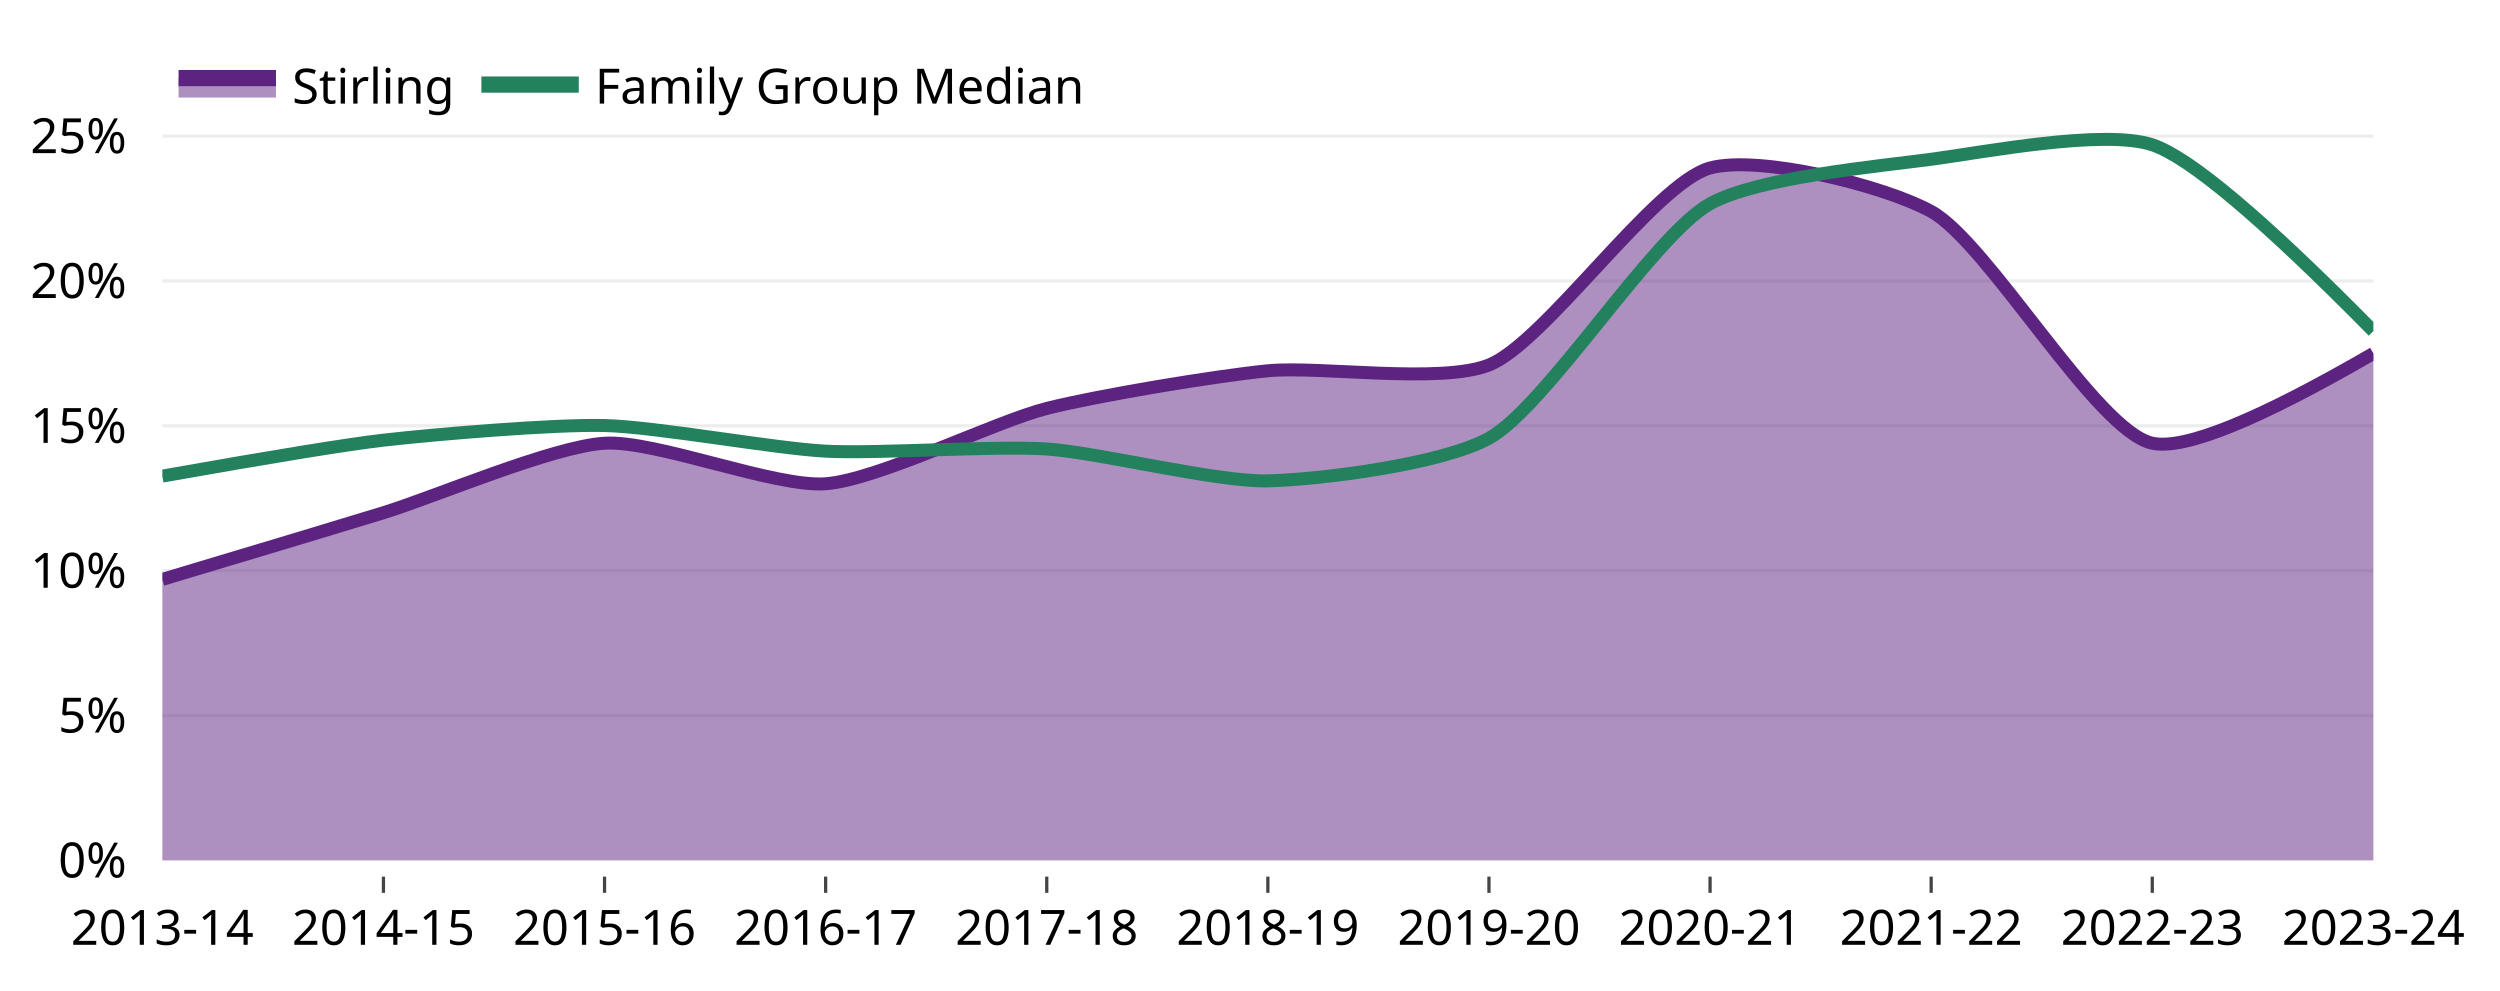
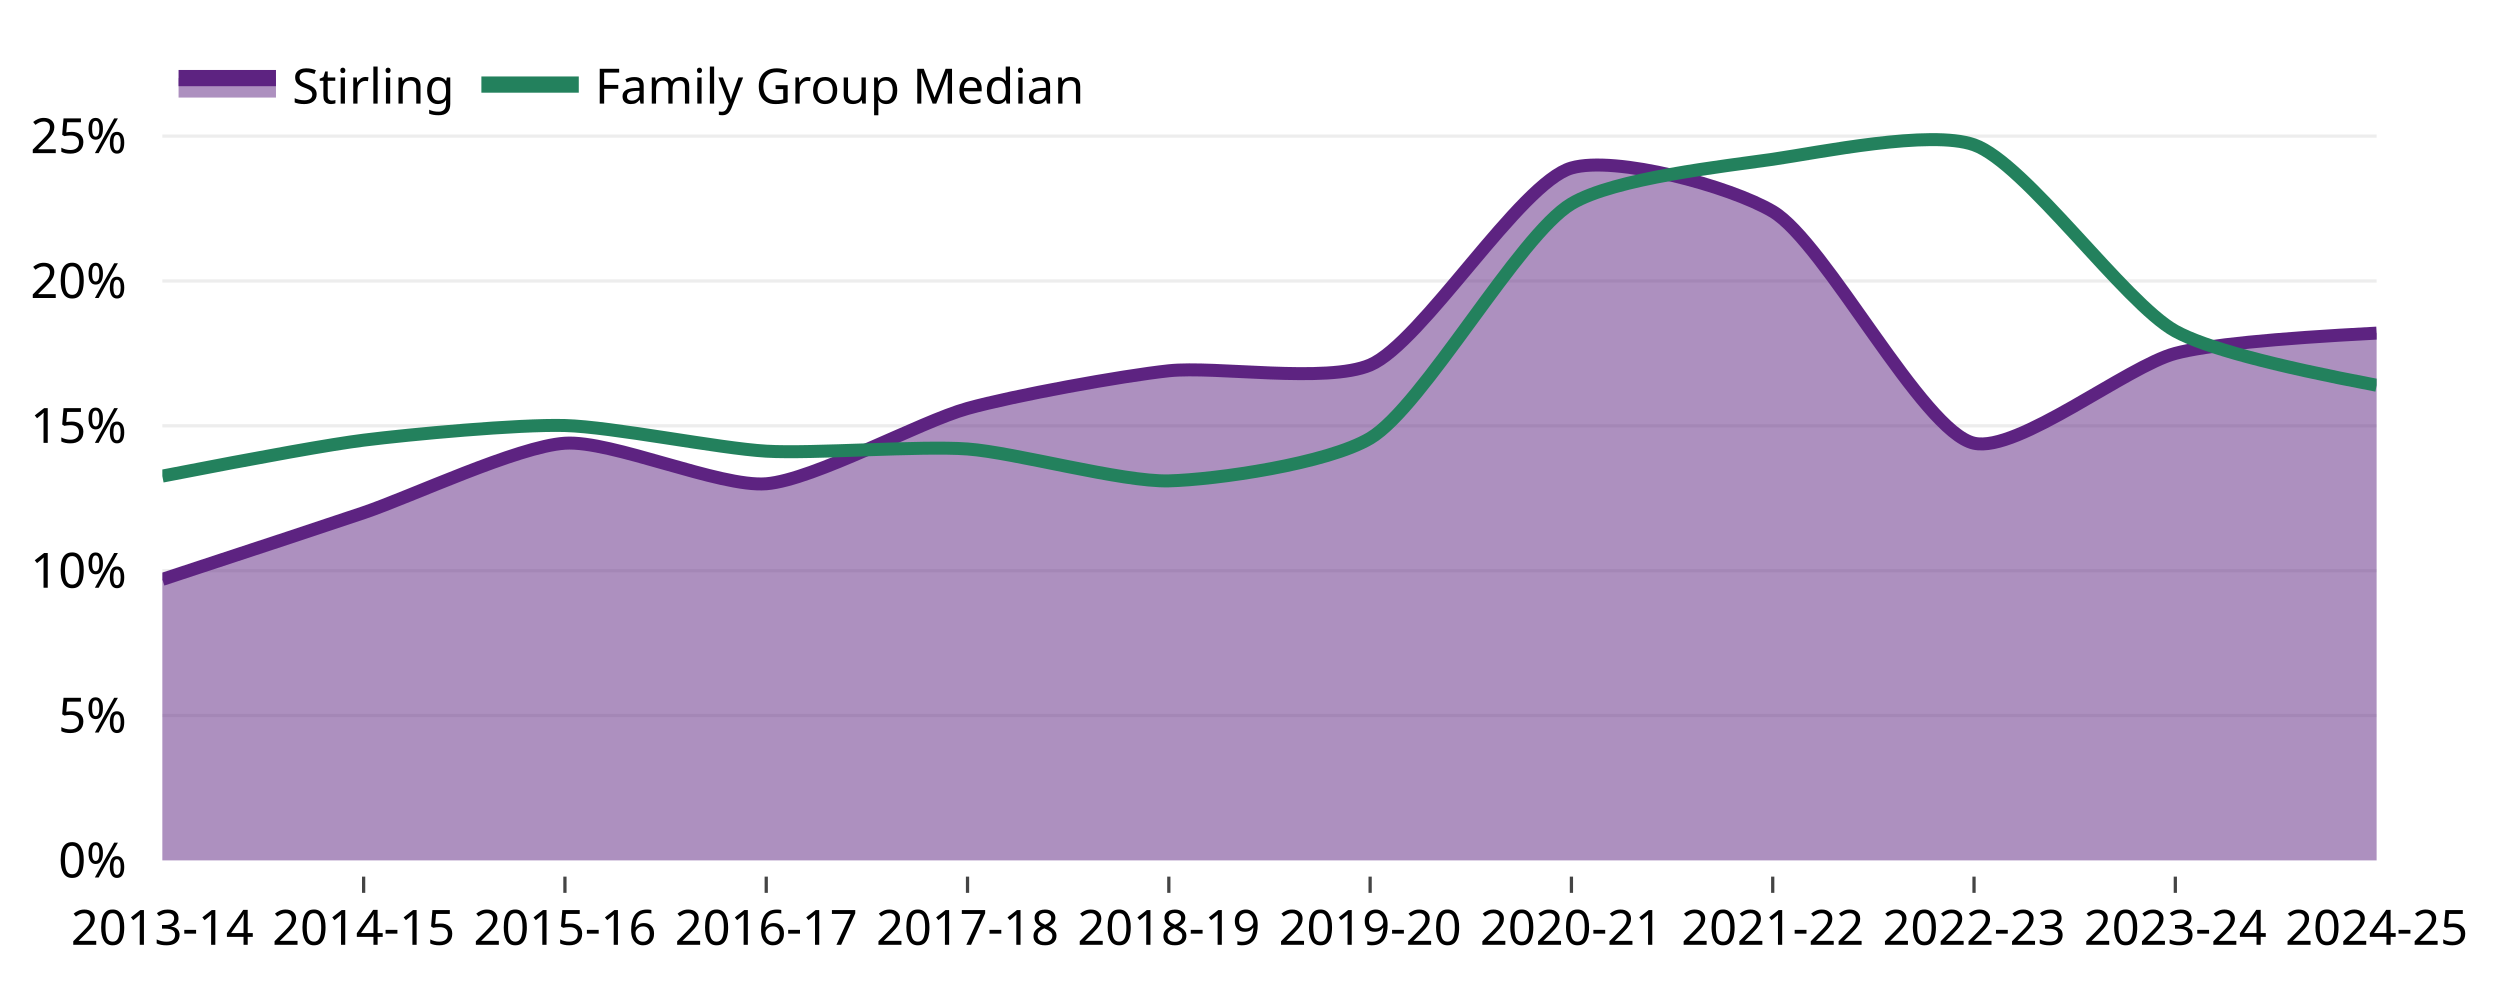
<svg xmlns="http://www.w3.org/2000/svg" class="main-svg" width="770" height="305" style="" viewBox="0 0 770 305">
  <rect x="0" y="0" width="770" height="305" style="fill: rgb(255, 255, 255); fill-opacity: 1;" />
-   <defs id="defs-407a7f">
+   <defs id="defs-812176">
    <g class="clips">
-       <clipPath id="clip407a7fxyplot" class="plotclip">
-         <rect width="681" height="232" />
-       </clipPath>
-       <clipPath class="axesclip" id="clip407a7fx">
-         <rect x="50" y="0" width="681" height="305" />
-       </clipPath>
-       <clipPath class="axesclip" id="clip407a7fy">
+       <clipPath id="clip812176xyplot" class="plotclip">
+         <rect width="682" height="232" />
+       </clipPath>
+       <clipPath class="axesclip" id="clip812176x">
+         <rect x="50" y="0" width="682" height="305" />
+       </clipPath>
+       <clipPath class="axesclip" id="clip812176y">
        <rect x="0" y="33" width="770" height="232" />
      </clipPath>
-       <clipPath class="axesclip" id="clip407a7fxy">
-         <rect x="50" y="33" width="681" height="232" />
+       <clipPath class="axesclip" id="clip812176xy">
+         <rect x="50" y="33" width="682" height="232" />
      </clipPath>
    </g>
    <g class="gradients" />
    <g class="patterns" />
  </defs>
  <g class="bglayer">
-     <rect class="bg" x="40" y="23" width="701" height="252" style="fill: rgb(0, 0, 0); fill-opacity: 0; stroke-width: 0;" />
+     <rect class="bg" x="40" y="23" width="702" height="252" style="fill: rgb(0, 0, 0); fill-opacity: 0; stroke-width: 0;" />
  </g>
  <g class="layer-below">
    <g class="imagelayer" />
    <g class="shapelayer" />
  </g>
  <g class="cartesianlayer">
    <g class="subplot xy">
      <g class="layer-subplot">
        <g class="shapelayer" />
        <g class="imagelayer" />
      </g>
      <g class="minor-gridlayer">
        <g class="x" />
        <g class="y" />
      </g>
      <g class="gridlayer">
        <g class="x">
-           <path class="xgrid crisp" transform="translate(118.1,0)" d="M0,33v232" style="stroke: rgb(255, 255, 255); stroke-opacity: 1; stroke-width: 1px;" />
-           <path class="xgrid crisp" transform="translate(186.2,0)" d="M0,33v232" style="stroke: rgb(255, 255, 255); stroke-opacity: 1; stroke-width: 1px;" />
-           <path class="xgrid crisp" transform="translate(254.3,0)" d="M0,33v232" style="stroke: rgb(255, 255, 255); stroke-opacity: 1; stroke-width: 1px;" />
-           <path class="xgrid crisp" transform="translate(322.4,0)" d="M0,33v232" style="stroke: rgb(255, 255, 255); stroke-opacity: 1; stroke-width: 1px;" />
-           <path class="xgrid crisp" transform="translate(390.5,0)" d="M0,33v232" style="stroke: rgb(255, 255, 255); stroke-opacity: 1; stroke-width: 1px;" />
-           <path class="xgrid crisp" transform="translate(458.6,0)" d="M0,33v232" style="stroke: rgb(255, 255, 255); stroke-opacity: 1; stroke-width: 1px;" />
-           <path class="xgrid crisp" transform="translate(526.7,0)" d="M0,33v232" style="stroke: rgb(255, 255, 255); stroke-opacity: 1; stroke-width: 1px;" />
-           <path class="xgrid crisp" transform="translate(594.8,0)" d="M0,33v232" style="stroke: rgb(255, 255, 255); stroke-opacity: 1; stroke-width: 1px;" />
-           <path class="xgrid crisp" transform="translate(662.9,0)" d="M0,33v232" style="stroke: rgb(255, 255, 255); stroke-opacity: 1; stroke-width: 1px;" />
+           <path class="xgrid crisp" transform="translate(112,0)" d="M0,33v232" style="stroke: rgb(255, 255, 255); stroke-opacity: 1; stroke-width: 1px;" />
+           <path class="xgrid crisp" transform="translate(174,0)" d="M0,33v232" style="stroke: rgb(255, 255, 255); stroke-opacity: 1; stroke-width: 1px;" />
+           <path class="xgrid crisp" transform="translate(236,0)" d="M0,33v232" style="stroke: rgb(255, 255, 255); stroke-opacity: 1; stroke-width: 1px;" />
+           <path class="xgrid crisp" transform="translate(298,0)" d="M0,33v232" style="stroke: rgb(255, 255, 255); stroke-opacity: 1; stroke-width: 1px;" />
+           <path class="xgrid crisp" transform="translate(360,0)" d="M0,33v232" style="stroke: rgb(255, 255, 255); stroke-opacity: 1; stroke-width: 1px;" />
+           <path class="xgrid crisp" transform="translate(422,0)" d="M0,33v232" style="stroke: rgb(255, 255, 255); stroke-opacity: 1; stroke-width: 1px;" />
+           <path class="xgrid crisp" transform="translate(484,0)" d="M0,33v232" style="stroke: rgb(255, 255, 255); stroke-opacity: 1; stroke-width: 1px;" />
+           <path class="xgrid crisp" transform="translate(546,0)" d="M0,33v232" style="stroke: rgb(255, 255, 255); stroke-opacity: 1; stroke-width: 1px;" />
+           <path class="xgrid crisp" transform="translate(608,0)" d="M0,33v232" style="stroke: rgb(255, 255, 255); stroke-opacity: 1; stroke-width: 1px;" />
+           <path class="xgrid crisp" transform="translate(670,0)" d="M0,33v232" style="stroke: rgb(255, 255, 255); stroke-opacity: 1; stroke-width: 1px;" />
        </g>
        <g class="y">
-           <path class="ygrid crisp" transform="translate(0,220.38)" d="M50,0h681" style="stroke: rgb(237, 237, 237); stroke-opacity: 1; stroke-width: 1px;" />
-           <path class="ygrid crisp" transform="translate(0,175.77)" d="M50,0h681" style="stroke: rgb(237, 237, 237); stroke-opacity: 1; stroke-width: 1px;" />
-           <path class="ygrid crisp" transform="translate(0,131.15)" d="M50,0h681" style="stroke: rgb(237, 237, 237); stroke-opacity: 1; stroke-width: 1px;" />
-           <path class="ygrid crisp" transform="translate(0,86.54)" d="M50,0h681" style="stroke: rgb(237, 237, 237); stroke-opacity: 1; stroke-width: 1px;" />
-           <path class="ygrid crisp" transform="translate(0,41.92)" d="M50,0h681" style="stroke: rgb(237, 237, 237); stroke-opacity: 1; stroke-width: 1px;" />
+           <path class="ygrid crisp" transform="translate(0,220.38)" d="M50,0h682" style="stroke: rgb(237, 237, 237); stroke-opacity: 1; stroke-width: 1px;" />
+           <path class="ygrid crisp" transform="translate(0,175.77)" d="M50,0h682" style="stroke: rgb(237, 237, 237); stroke-opacity: 1; stroke-width: 1px;" />
+           <path class="ygrid crisp" transform="translate(0,131.15)" d="M50,0h682" style="stroke: rgb(237, 237, 237); stroke-opacity: 1; stroke-width: 1px;" />
+           <path class="ygrid crisp" transform="translate(0,86.54)" d="M50,0h682" style="stroke: rgb(237, 237, 237); stroke-opacity: 1; stroke-width: 1px;" />
+           <path class="ygrid crisp" transform="translate(0,41.92)" d="M50,0h682" style="stroke: rgb(237, 237, 237); stroke-opacity: 1; stroke-width: 1px;" />
        </g>
      </g>
      <g class="zerolinelayer">
-         <path class="yzl zl crisp" transform="translate(0,265)" d="M50,0h681" style="stroke: rgb(255, 255, 255); stroke-opacity: 1; stroke-width: 2px;" />
+         <path class="yzl zl crisp" transform="translate(0,265)" d="M50,0h682" style="stroke: rgb(255, 255, 255); stroke-opacity: 1; stroke-width: 2px;" />
+       </g>
+       <g class="layer-between">
+         <g class="shapelayer" />
+         <g class="imagelayer" />
      </g>
      <path class="xlines-below" />
      <path class="ylines-below" />
      <g class="overlines-below" />
      <g class="xaxislayer-below" />
      <g class="yaxislayer-below" />
      <g class="overaxes-below" />
-       <g class="plot" transform="translate(50,33)" clip-path="url(#clip407a7fxyplot)">
-         <g class="scatterlayer mlayer">
-           <g class="trace scatter traced4587c" style="stroke-miterlimit: 2;">
-             <g class="fills">
-               <g>
-                 <path class="js-fill" d="M681,232L0,232L0,145.45Q52.22,129.81 68.1,124.92C84,120.02 120.19,104.5 136.2,103.51C151.97,102.54 188.56,117.16 204.3,116C220.35,114.82 256.35,96.87 272.4,92.8C288.13,88.81 324.55,82.76 340.5,81.2C356.33,79.65 393.71,85.32 408.6,79.42C425.83,72.6 459.57,23.42 476.7,18.74C491.64,14.65 530.08,24.05 544.8,32.12C562.35,41.74 595.66,99.81 612.9,103.51Q627.78,106.71 681,75.85" style="fill: rgb(93, 35, 129); fill-opacity: 0.5; stroke-width: 0;" />
-               </g>
-             </g>
-             <g class="errorbars" />
-             <g class="lines">
-               <path class="js-line" d="M0,145.45Q52.22,129.81 68.1,124.92C84,120.02 120.19,104.5 136.2,103.51C151.97,102.54 188.56,117.16 204.3,116C220.35,114.82 256.35,96.87 272.4,92.8C288.13,88.81 324.55,82.76 340.5,81.2C356.33,79.65 393.71,85.32 408.6,79.42C425.83,72.6 459.57,23.42 476.7,18.74C491.64,14.65 530.08,24.05 544.8,32.12C562.35,41.74 595.66,99.81 612.9,103.51Q627.78,106.71 681,75.85" style="vector-effect: none; fill: none; stroke: rgb(93, 35, 129); stroke-opacity: 1; stroke-width: 4px; opacity: 1;" />
-             </g>
-             <g class="points" />
-             <g class="text" />
+       <g class="overplot">
+         <g class="xy" transform="translate(50,33)" clip-path="url(#clip812176xyplot)">
+           <g class="scatterlayer mlayer">
+             <g class="trace scatter trace0be81d" style="stroke-miterlimit: 2;">
+               <g class="fills">
+                 <g>
+                   <path class="js-fill" d="M682,232L0,232L0,145.45Q47.55,129.81 62,124.92C76.48,120.02 109.4,104.49 124,103.51C138.34,102.55 171.69,117.14 186,116C200.64,114.83 233.35,96.88 248,92.8C262.3,88.82 295.47,82.76 310,81.2C324.41,79.66 358.56,85.13 372,79.42C387.9,72.67 418.21,23.3 434,18.74C447.5,14.84 482.71,24.26 496,32.12C512.22,41.72 542.12,99.99 558,103.51C571.45,106.49 605.21,79.79 620,75.85Q634.17,72.08 682,69.6" style="fill: rgb(93, 35, 129); fill-opacity: 0.5; stroke-width: 0;" />
+                 </g>
+               </g>
+               <g class="errorbars" />
+               <g class="lines">
+                 <path class="js-line" d="M0,145.45Q47.55,129.81 62,124.92C76.48,120.02 109.4,104.49 124,103.51C138.34,102.55 171.69,117.14 186,116C200.64,114.83 233.35,96.88 248,92.8C262.3,88.82 295.47,82.76 310,81.2C324.41,79.66 358.56,85.13 372,79.42C387.9,72.67 418.21,23.3 434,18.74C447.5,14.84 482.71,24.26 496,32.12C512.22,41.72 542.12,99.99 558,103.51C571.45,106.49 605.21,79.79 620,75.85Q634.17,72.08 682,69.6" style="vector-effect: none; fill: none; stroke: rgb(93, 35, 129); stroke-opacity: 1; stroke-width: 4px; opacity: 1;" />
+               </g>
+               <g class="points" />
+               <g class="text" />
+             </g>
+             <g class="trace scatter tracee95e7f" style="stroke-miterlimit: 2; opacity: 1;">
+               <g class="fills" />
+               <g class="errorbars" />
+               <g class="lines">
+                 <path class="js-line" d="M0,113.64Q47.49,104.39 62,102.57C76.42,100.76 109.55,97.67 124,98.06C138.49,98.45 171.5,105.12 186,105.96C200.44,106.8 233.58,104.23 248,105.29C262.51,106.35 295.57,115.48 310,115.11C324.5,114.74 358.73,109.85 372,101.99C388.26,92.35 417.75,39.49 434,29.76C447.27,21.81 481.46,18.18 496,16.06C510.39,13.96 544.48,6.86 558,11.6C573.76,17.13 604.4,60.36 620,68.98Q633.6,76.5 682,85.66" style="vector-effect: none; fill: none; stroke: rgb(35, 129, 93); stroke-opacity: 1; stroke-width: 4px; opacity: 1;" />
+               </g>
+               <g class="points" />
+               <g class="text" />
+             </g>
          </g>
-           <g class="trace scatter tracedfd958" style="stroke-miterlimit: 2; opacity: 1;">
-             <g class="fills" />
-             <g class="errorbars" />
-             <g class="lines">
-               <path class="js-line" d="M0,113.64Q52.17,104.39 68.1,102.57C83.95,100.76 120.33,97.67 136.2,98.06C152.11,98.45 188.38,105.12 204.3,105.96C220.16,106.8 256.55,104.23 272.4,105.29C288.33,106.35 324.64,115.48 340.5,115.11C356.42,114.73 393.9,110.07 408.6,101.99C426.19,92.32 459.12,39.52 476.7,29.76C491.41,21.6 528.84,18.18 544.8,16.06C560.62,13.96 597.93,6.68 612.9,11.6Q630,17.22 681,68.98" style="vector-effect: none; fill: none; stroke: rgb(35, 129, 93); stroke-opacity: 1; stroke-width: 4px; opacity: 1;" />
-             </g>
-             <g class="points" />
-             <g class="text" />
-           </g>
-         </g>
-       </g>
-       <g class="overplot" />
+         </g>
+       </g>
+       <g class="zerolinelayer-above" />
      <path class="xlines-above crisp" d="" style="fill: none; stroke-width: 1px; stroke: rgb(0, 0, 0); stroke-opacity: 0;" />
      <path class="ylines-above crisp" d="M0,0" style="fill: none;" />
      <g class="overlines-above" />
      <g class="xaxislayer-above">
-         <path class="xtick ticks crisp" d="M0,275v-5" transform="translate(118.1,0)" style="stroke: rgb(68, 68, 68); stroke-opacity: 1; stroke-width: 1px;" />
-         <path class="xtick ticks crisp" d="M0,275v-5" transform="translate(186.2,0)" style="stroke: rgb(68, 68, 68); stroke-opacity: 1; stroke-width: 1px;" />
-         <path class="xtick ticks crisp" d="M0,275v-5" transform="translate(254.3,0)" style="stroke: rgb(68, 68, 68); stroke-opacity: 1; stroke-width: 1px;" />
-         <path class="xtick ticks crisp" d="M0,275v-5" transform="translate(322.4,0)" style="stroke: rgb(68, 68, 68); stroke-opacity: 1; stroke-width: 1px;" />
-         <path class="xtick ticks crisp" d="M0,275v-5" transform="translate(390.5,0)" style="stroke: rgb(68, 68, 68); stroke-opacity: 1; stroke-width: 1px;" />
-         <path class="xtick ticks crisp" d="M0,275v-5" transform="translate(458.6,0)" style="stroke: rgb(68, 68, 68); stroke-opacity: 1; stroke-width: 1px;" />
-         <path class="xtick ticks crisp" d="M0,275v-5" transform="translate(526.7,0)" style="stroke: rgb(68, 68, 68); stroke-opacity: 1; stroke-width: 1px;" />
-         <path class="xtick ticks crisp" d="M0,275v-5" transform="translate(594.8,0)" style="stroke: rgb(68, 68, 68); stroke-opacity: 1; stroke-width: 1px;" />
-         <path class="xtick ticks crisp" d="M0,275v-5" transform="translate(662.9,0)" style="stroke: rgb(68, 68, 68); stroke-opacity: 1; stroke-width: 1px;" />
-         <g class="xtick">
-           <text text-anchor="middle" x="0" y="291" transform="translate(50,0)" style="font-family: 'Segoe UI Semibold'; font-size: 15px; fill: rgb(0, 0, 0); fill-opacity: 1; white-space: pre; opacity: 1;">2013-14</text>
-         </g>
-         <g class="xtick">
-           <text text-anchor="middle" x="0" y="291" transform="translate(118.1,0)" style="font-family: 'Segoe UI Semibold'; font-size: 15px; fill: rgb(0, 0, 0); fill-opacity: 1; white-space: pre; opacity: 1;">2014-15</text>
-         </g>
-         <g class="xtick">
-           <text text-anchor="middle" x="0" y="291" transform="translate(186.2,0)" style="font-family: 'Segoe UI Semibold'; font-size: 15px; fill: rgb(0, 0, 0); fill-opacity: 1; white-space: pre; opacity: 1;">2015-16</text>
-         </g>
-         <g class="xtick">
-           <text text-anchor="middle" x="0" y="291" transform="translate(254.3,0)" style="font-family: 'Segoe UI Semibold'; font-size: 15px; fill: rgb(0, 0, 0); fill-opacity: 1; white-space: pre; opacity: 1;">2016-17</text>
-         </g>
-         <g class="xtick">
-           <text text-anchor="middle" x="0" y="291" transform="translate(322.4,0)" style="font-family: 'Segoe UI Semibold'; font-size: 15px; fill: rgb(0, 0, 0); fill-opacity: 1; white-space: pre; opacity: 1;">2017-18</text>
-         </g>
-         <g class="xtick">
-           <text text-anchor="middle" x="0" y="291" transform="translate(390.5,0)" style="font-family: 'Segoe UI Semibold'; font-size: 15px; fill: rgb(0, 0, 0); fill-opacity: 1; white-space: pre; opacity: 1;">2018-19</text>
-         </g>
-         <g class="xtick">
-           <text text-anchor="middle" x="0" y="291" transform="translate(458.6,0)" style="font-family: 'Segoe UI Semibold'; font-size: 15px; fill: rgb(0, 0, 0); fill-opacity: 1; white-space: pre; opacity: 1;">2019-20</text>
-         </g>
-         <g class="xtick">
-           <text text-anchor="middle" x="0" y="291" transform="translate(526.7,0)" style="font-family: 'Segoe UI Semibold'; font-size: 15px; fill: rgb(0, 0, 0); fill-opacity: 1; white-space: pre; opacity: 1;">2020-21</text>
-         </g>
-         <g class="xtick">
-           <text text-anchor="middle" x="0" y="291" transform="translate(594.8,0)" style="font-family: 'Segoe UI Semibold'; font-size: 15px; fill: rgb(0, 0, 0); fill-opacity: 1; white-space: pre; opacity: 1;">2021-22</text>
-         </g>
-         <g class="xtick">
-           <text text-anchor="middle" x="0" y="291" transform="translate(662.9,0)" style="font-family: 'Segoe UI Semibold'; font-size: 15px; fill: rgb(0, 0, 0); fill-opacity: 1; white-space: pre; opacity: 1;">2022-23</text>
-         </g>
-         <g class="xtick">
-           <text text-anchor="middle" x="0" y="291" transform="translate(731,0)" style="font-family: 'Segoe UI Semibold'; font-size: 15px; fill: rgb(0, 0, 0); fill-opacity: 1; white-space: pre; opacity: 1;">2023-24</text>
+         <path class="xtick ticks crisp" d="M0,275v-5" transform="translate(112,0)" style="stroke: rgb(68, 68, 68); stroke-opacity: 1; stroke-width: 1px;" />
+         <path class="xtick ticks crisp" d="M0,275v-5" transform="translate(174,0)" style="stroke: rgb(68, 68, 68); stroke-opacity: 1; stroke-width: 1px;" />
+         <path class="xtick ticks crisp" d="M0,275v-5" transform="translate(236,0)" style="stroke: rgb(68, 68, 68); stroke-opacity: 1; stroke-width: 1px;" />
+         <path class="xtick ticks crisp" d="M0,275v-5" transform="translate(298,0)" style="stroke: rgb(68, 68, 68); stroke-opacity: 1; stroke-width: 1px;" />
+         <path class="xtick ticks crisp" d="M0,275v-5" transform="translate(360,0)" style="stroke: rgb(68, 68, 68); stroke-opacity: 1; stroke-width: 1px;" />
+         <path class="xtick ticks crisp" d="M0,275v-5" transform="translate(422,0)" style="stroke: rgb(68, 68, 68); stroke-opacity: 1; stroke-width: 1px;" />
+         <path class="xtick ticks crisp" d="M0,275v-5" transform="translate(484,0)" style="stroke: rgb(68, 68, 68); stroke-opacity: 1; stroke-width: 1px;" />
+         <path class="xtick ticks crisp" d="M0,275v-5" transform="translate(546,0)" style="stroke: rgb(68, 68, 68); stroke-opacity: 1; stroke-width: 1px;" />
+         <path class="xtick ticks crisp" d="M0,275v-5" transform="translate(608,0)" style="stroke: rgb(68, 68, 68); stroke-opacity: 1; stroke-width: 1px;" />
+         <path class="xtick ticks crisp" d="M0,275v-5" transform="translate(670,0)" style="stroke: rgb(68, 68, 68); stroke-opacity: 1; stroke-width: 1px;" />
+         <g class="xtick">
+           <text text-anchor="middle" x="0" y="291" transform="translate(50,0)" style="font-family: 'Segoe UI Semibold'; font-size: 15px; fill: rgb(0, 0, 0); fill-opacity: 1; white-space: pre;">2013-14</text>
+         </g>
+         <g class="xtick">
+           <text text-anchor="middle" x="0" y="291" transform="translate(112,0)" style="font-family: 'Segoe UI Semibold'; font-size: 15px; fill: rgb(0, 0, 0); fill-opacity: 1; white-space: pre;">2014-15</text>
+         </g>
+         <g class="xtick">
+           <text text-anchor="middle" x="0" y="291" transform="translate(174,0)" style="font-family: 'Segoe UI Semibold'; font-size: 15px; fill: rgb(0, 0, 0); fill-opacity: 1; white-space: pre;">2015-16</text>
+         </g>
+         <g class="xtick">
+           <text text-anchor="middle" x="0" y="291" transform="translate(236,0)" style="font-family: 'Segoe UI Semibold'; font-size: 15px; fill: rgb(0, 0, 0); fill-opacity: 1; white-space: pre;">2016-17</text>
+         </g>
+         <g class="xtick">
+           <text text-anchor="middle" x="0" y="291" transform="translate(298,0)" style="font-family: 'Segoe UI Semibold'; font-size: 15px; fill: rgb(0, 0, 0); fill-opacity: 1; white-space: pre;">2017-18</text>
+         </g>
+         <g class="xtick">
+           <text text-anchor="middle" x="0" y="291" transform="translate(360,0)" style="font-family: 'Segoe UI Semibold'; font-size: 15px; fill: rgb(0, 0, 0); fill-opacity: 1; white-space: pre;">2018-19</text>
+         </g>
+         <g class="xtick">
+           <text text-anchor="middle" x="0" y="291" transform="translate(422,0)" style="font-family: 'Segoe UI Semibold'; font-size: 15px; fill: rgb(0, 0, 0); fill-opacity: 1; white-space: pre;">2019-20</text>
+         </g>
+         <g class="xtick">
+           <text text-anchor="middle" x="0" y="291" transform="translate(484,0)" style="font-family: 'Segoe UI Semibold'; font-size: 15px; fill: rgb(0, 0, 0); fill-opacity: 1; white-space: pre;">2020-21</text>
+         </g>
+         <g class="xtick">
+           <text text-anchor="middle" x="0" y="291" transform="translate(546,0)" style="font-family: 'Segoe UI Semibold'; font-size: 15px; fill: rgb(0, 0, 0); fill-opacity: 1; white-space: pre;">2021-22</text>
+         </g>
+         <g class="xtick">
+           <text text-anchor="middle" x="0" y="291" transform="translate(608,0)" style="font-family: 'Segoe UI Semibold'; font-size: 15px; fill: rgb(0, 0, 0); fill-opacity: 1; white-space: pre;">2022-23</text>
+         </g>
+         <g class="xtick">
+           <text text-anchor="middle" x="0" y="291" transform="translate(670,0)" style="font-family: 'Segoe UI Semibold'; font-size: 15px; fill: rgb(0, 0, 0); fill-opacity: 1; white-space: pre;">2023-24</text>
+         </g>
+         <g class="xtick">
+           <text text-anchor="middle" x="0" y="291" transform="translate(732,0)" style="font-family: 'Segoe UI Semibold'; font-size: 15px; fill: rgb(0, 0, 0); fill-opacity: 1; white-space: pre;">2024-25</text>
        </g>
      </g>
      <g class="yaxislayer-above">
        <g class="ytick">
-           <text text-anchor="end" x="39" y="5.25" transform="translate(0,265)" style="font-family: 'Segoe UI Semibold'; font-size: 15px; fill: rgb(0, 0, 0); fill-opacity: 1; white-space: pre; opacity: 1;">0%</text>
-         </g>
-         <g class="ytick">
-           <text text-anchor="end" x="39" y="5.25" style="font-family: 'Segoe UI Semibold'; font-size: 15px; fill: rgb(0, 0, 0); fill-opacity: 1; white-space: pre; opacity: 1;" transform="translate(0,220.38)">5%</text>
-         </g>
-         <g class="ytick">
-           <text text-anchor="end" x="39" y="5.25" style="font-family: 'Segoe UI Semibold'; font-size: 15px; fill: rgb(0, 0, 0); fill-opacity: 1; white-space: pre; opacity: 1;" transform="translate(0,175.77)">10%</text>
-         </g>
-         <g class="ytick">
-           <text text-anchor="end" x="39" y="5.25" style="font-family: 'Segoe UI Semibold'; font-size: 15px; fill: rgb(0, 0, 0); fill-opacity: 1; white-space: pre; opacity: 1;" transform="translate(0,131.15)">15%</text>
-         </g>
-         <g class="ytick">
-           <text text-anchor="end" x="39" y="5.25" style="font-family: 'Segoe UI Semibold'; font-size: 15px; fill: rgb(0, 0, 0); fill-opacity: 1; white-space: pre; opacity: 1;" transform="translate(0,86.54)">20%</text>
-         </g>
-         <g class="ytick">
-           <text text-anchor="end" x="39" y="5.25" style="font-family: 'Segoe UI Semibold'; font-size: 15px; fill: rgb(0, 0, 0); fill-opacity: 1; white-space: pre; opacity: 1;" transform="translate(0,41.92)">25%</text>
+           <text text-anchor="end" x="39" y="5.25" transform="translate(0,265)" style="font-family: 'Segoe UI Semibold'; font-size: 15px; fill: rgb(0, 0, 0); fill-opacity: 1; white-space: pre;">0%</text>
+         </g>
+         <g class="ytick">
+           <text text-anchor="end" x="39" y="5.25" style="font-family: 'Segoe UI Semibold'; font-size: 15px; fill: rgb(0, 0, 0); fill-opacity: 1; white-space: pre;" transform="translate(0,220.38)">5%</text>
+         </g>
+         <g class="ytick">
+           <text text-anchor="end" x="39" y="5.25" style="font-family: 'Segoe UI Semibold'; font-size: 15px; fill: rgb(0, 0, 0); fill-opacity: 1; white-space: pre;" transform="translate(0,175.77)">10%</text>
+         </g>
+         <g class="ytick">
+           <text text-anchor="end" x="39" y="5.25" style="font-family: 'Segoe UI Semibold'; font-size: 15px; fill: rgb(0, 0, 0); fill-opacity: 1; white-space: pre;" transform="translate(0,131.15)">15%</text>
+         </g>
+         <g class="ytick">
+           <text text-anchor="end" x="39" y="5.25" style="font-family: 'Segoe UI Semibold'; font-size: 15px; fill: rgb(0, 0, 0); fill-opacity: 1; white-space: pre;" transform="translate(0,86.54)">20%</text>
+         </g>
+         <g class="ytick">
+           <text text-anchor="end" x="39" y="5.25" style="font-family: 'Segoe UI Semibold'; font-size: 15px; fill: rgb(0, 0, 0); fill-opacity: 1; white-space: pre;" transform="translate(0,41.92)">25%</text>
        </g>
      </g>
      <g class="overaxes-above" />
    </g>
  </g>
  <g class="polarlayer" />
  <g class="smithlayer" />
  <g class="ternarylayer" />
  <g class="geolayer" />
  <g class="funnelarealayer" />
  <g class="pielayer" />
  <g class="iciclelayer" />
  <g class="treemaplayer" />
  <g class="sunburstlayer" />
  <g class="glimages" />
-   <defs id="topdefs-407a7f">
+   <defs id="topdefs-812176">
    <g class="clips" />
-     <clipPath id="legend407a7f">
+     <clipPath id="legend812176">
      <rect width="285" height="33" x="0" y="0" />
    </clipPath>
  </defs>
  <g class="layer-above">
    <g class="imagelayer" />
    <g class="shapelayer" />
  </g>
  <g class="infolayer">
    <g class="legend" pointer-events="all" transform="translate(50,9.8)">
-       <rect class="bg" shape-rendering="crispEdges" width="285" height="33" x="0" y="0" style="stroke: rgb(68, 68, 68); stroke-opacity: 1; fill: rgb(0, 0, 0); fill-opacity: 0; stroke-width: 0px;" />
-       <g class="scrollbox" transform="" clip-path="url(#legend407a7f)">
+       <rect class="bg" shape-rendering="crispEdges" style="stroke: rgb(68, 68, 68); stroke-opacity: 1; fill: rgb(0, 0, 0); fill-opacity: 0; stroke-width: 0px;" width="285" height="33" x="0" y="0" />
+       <g class="scrollbox" transform="" clip-path="url(#legend812176)">
        <g class="groups">
          <g class="traces" transform="translate(0,16.25)" style="opacity: 1;">
            <text class="legendtext" text-anchor="start" x="40" y="5.85" style="font-family: 'Segoe UI Semibold'; font-size: 15px; fill: rgb(0, 0, 0); fill-opacity: 1; white-space: pre;">Stirling</text>
            <g class="layers">
              <g class="legendfill">
                <path class="js-fill" d="M5,-2h30v6h-30z" style="stroke-width: 0; fill: rgb(93, 35, 129); fill-opacity: 0.5;" />
              </g>
              <g class="legendlines">
                <path class="js-line" d="M5,-2h30" style="fill: none; stroke: rgb(93, 35, 129); stroke-opacity: 1; stroke-width: 5px;" />
              </g>
              <g class="legendsymbols">
                <g class="legendpoints" />
              </g>
            </g>
            <rect class="legendtoggle" x="0" y="-11.25" width="90.766" height="22.5" style="fill: rgb(0, 0, 0); fill-opacity: 0;" />
          </g>
          <g class="traces" transform="translate(93.26562,16.25)" style="opacity: 1;">
            <text class="legendtext" text-anchor="start" x="40" y="5.85" style="font-family: 'Segoe UI Semibold'; font-size: 15px; fill: rgb(0, 0, 0); fill-opacity: 1; white-space: pre;">Family Group Median</text>
            <g class="layers" style="opacity: 1;">
              <g class="legendfill" />
              <g class="legendlines">
                <path class="js-line" d="M5,0h30" style="fill: none; stroke: rgb(35, 129, 93); stroke-opacity: 1; stroke-width: 5px;" />
              </g>
              <g class="legendsymbols">
                <g class="legendpoints" />
              </g>
            </g>
-             <rect class="legendtoggle" x="0" y="-11.25" width="188.609" height="22.5" style="fill: rgb(0, 0, 0); fill-opacity: 0;" />
+             <rect class="legendtoggle" x="0" y="-11.25" width="188.602" height="22.5" style="fill: rgb(0, 0, 0); fill-opacity: 0;" />
          </g>
        </g>
      </g>
-       <rect class="scrollbar" rx="20" ry="3" width="0" height="0" x="0" y="0" style="fill: rgb(128, 139, 164); fill-opacity: 1;" />
+       <rect class="scrollbar" rx="20" ry="3" width="0" height="0" style="fill: rgb(128, 139, 164); fill-opacity: 1;" x="0" y="0" />
    </g>
    <g class="g-gtitle" />
    <g class="g-xtitle" />
    <g class="g-ytitle" />
  </g>
</svg>
